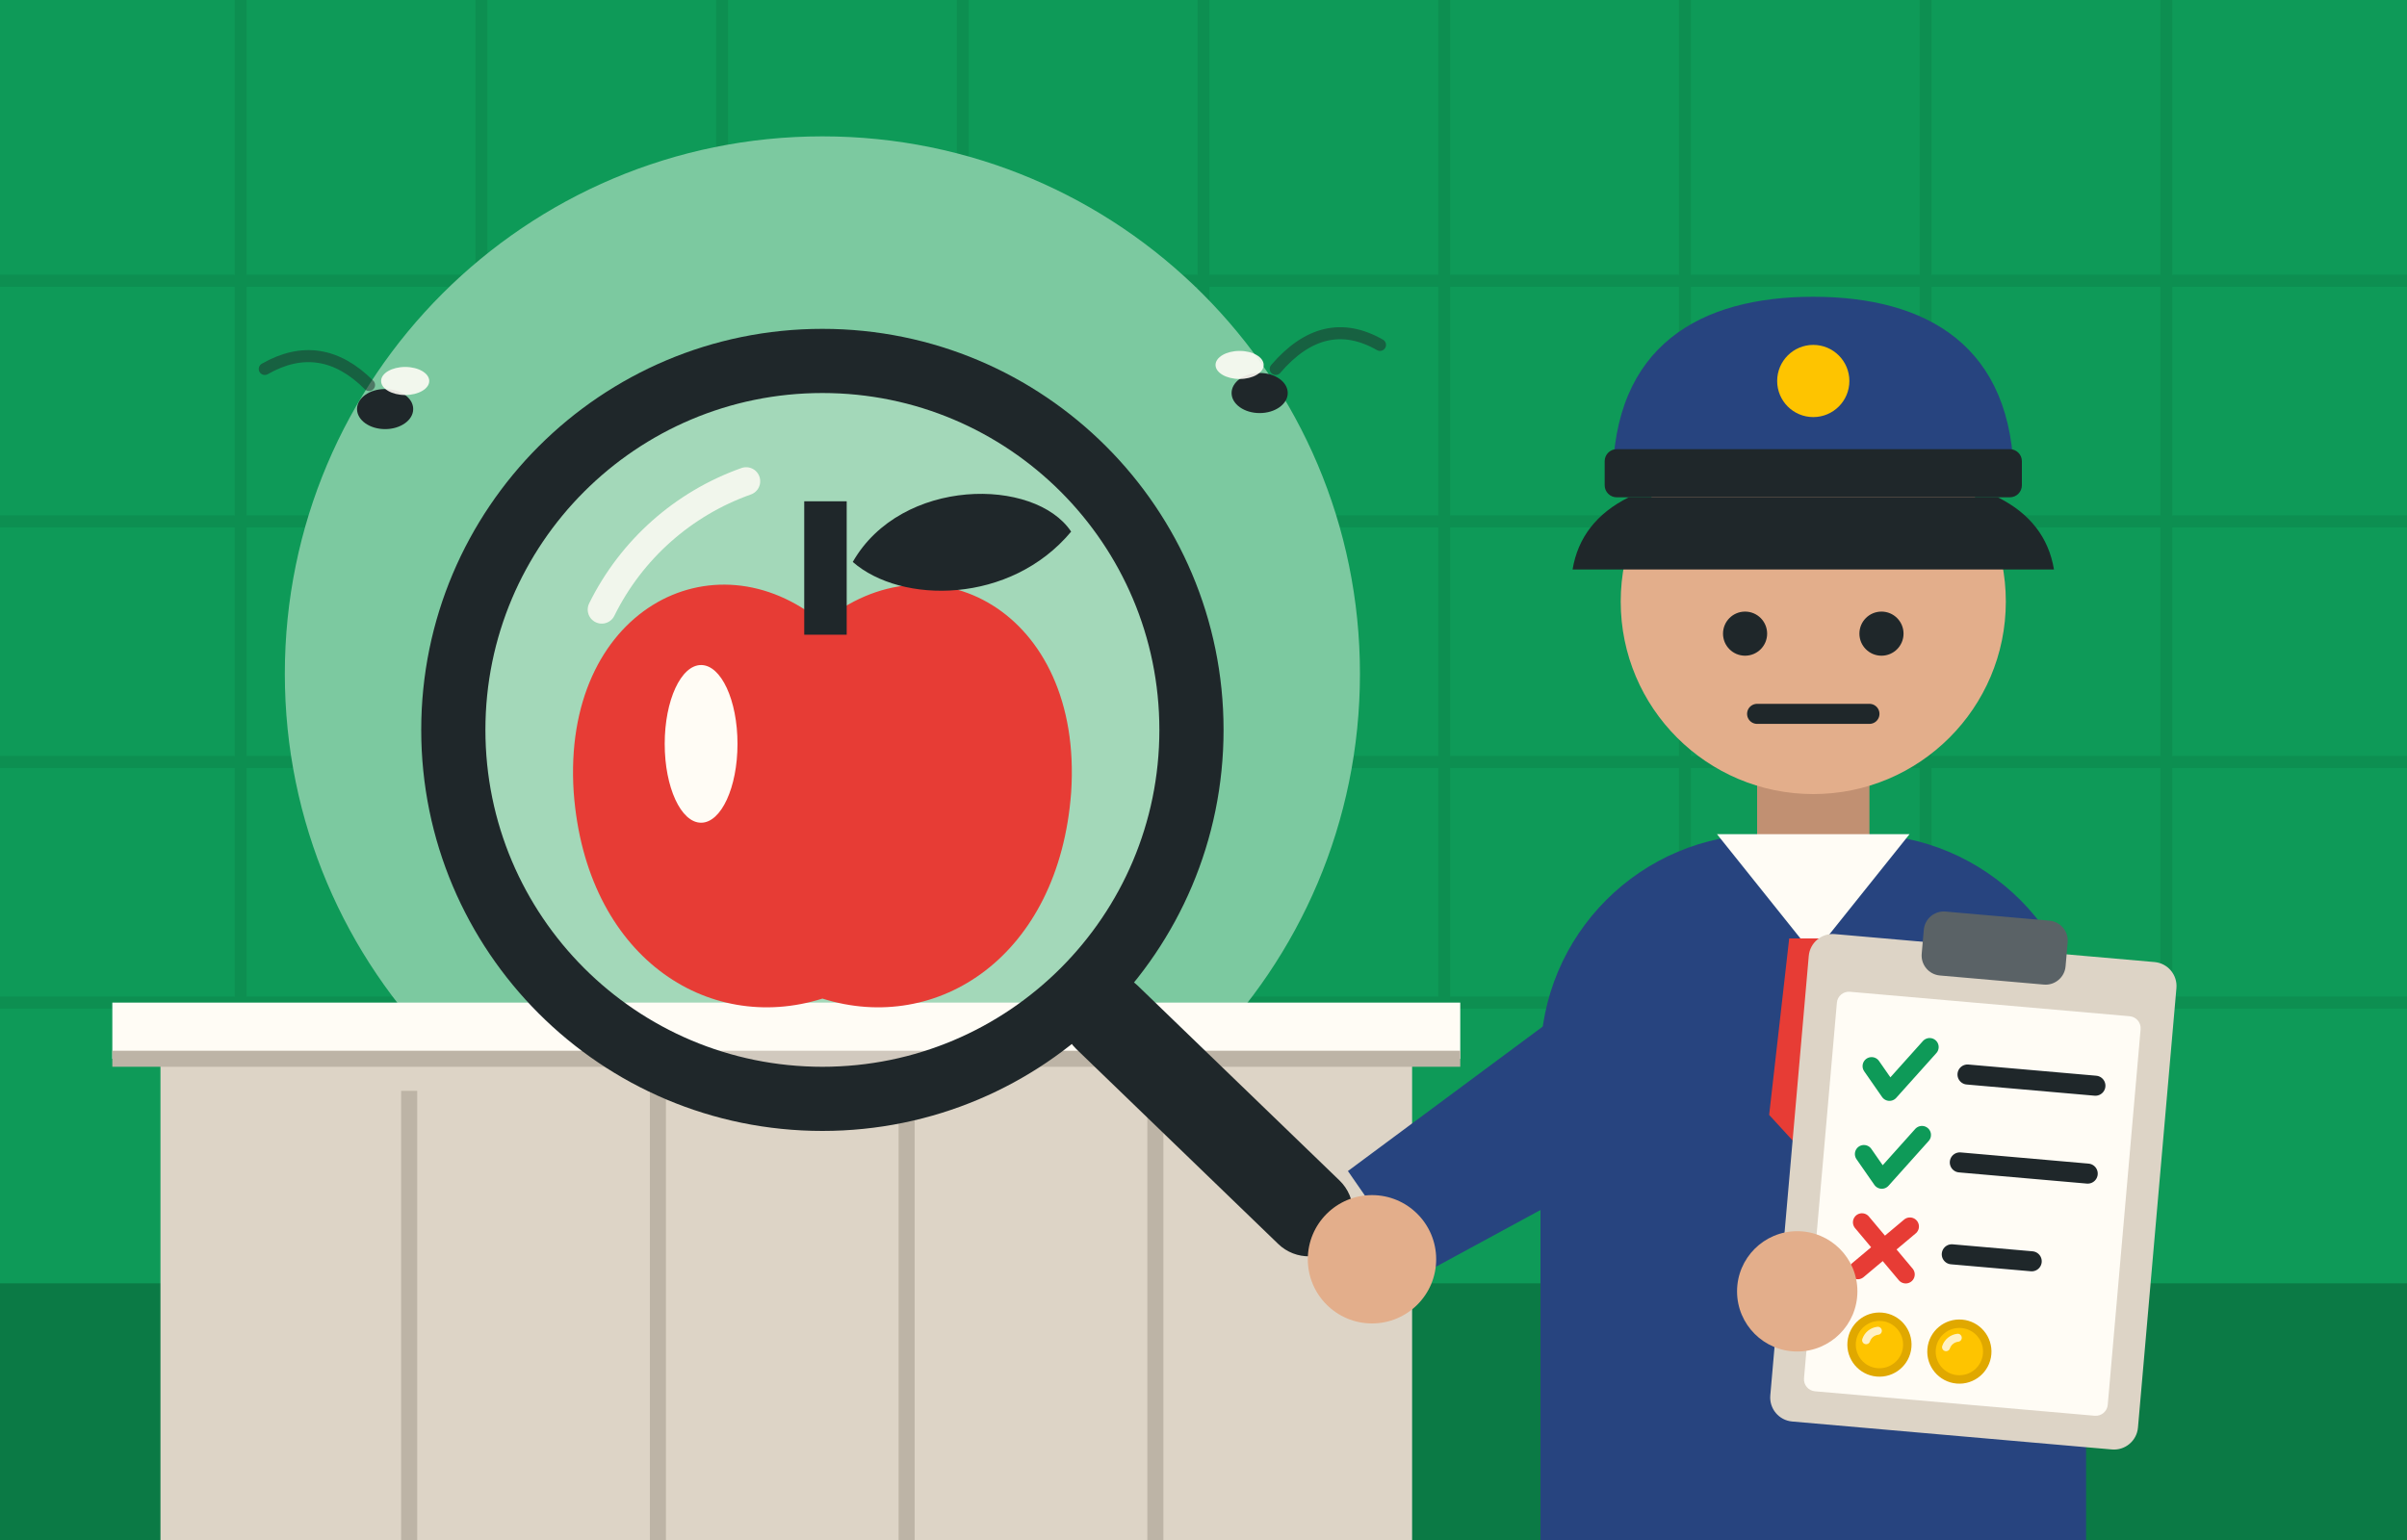
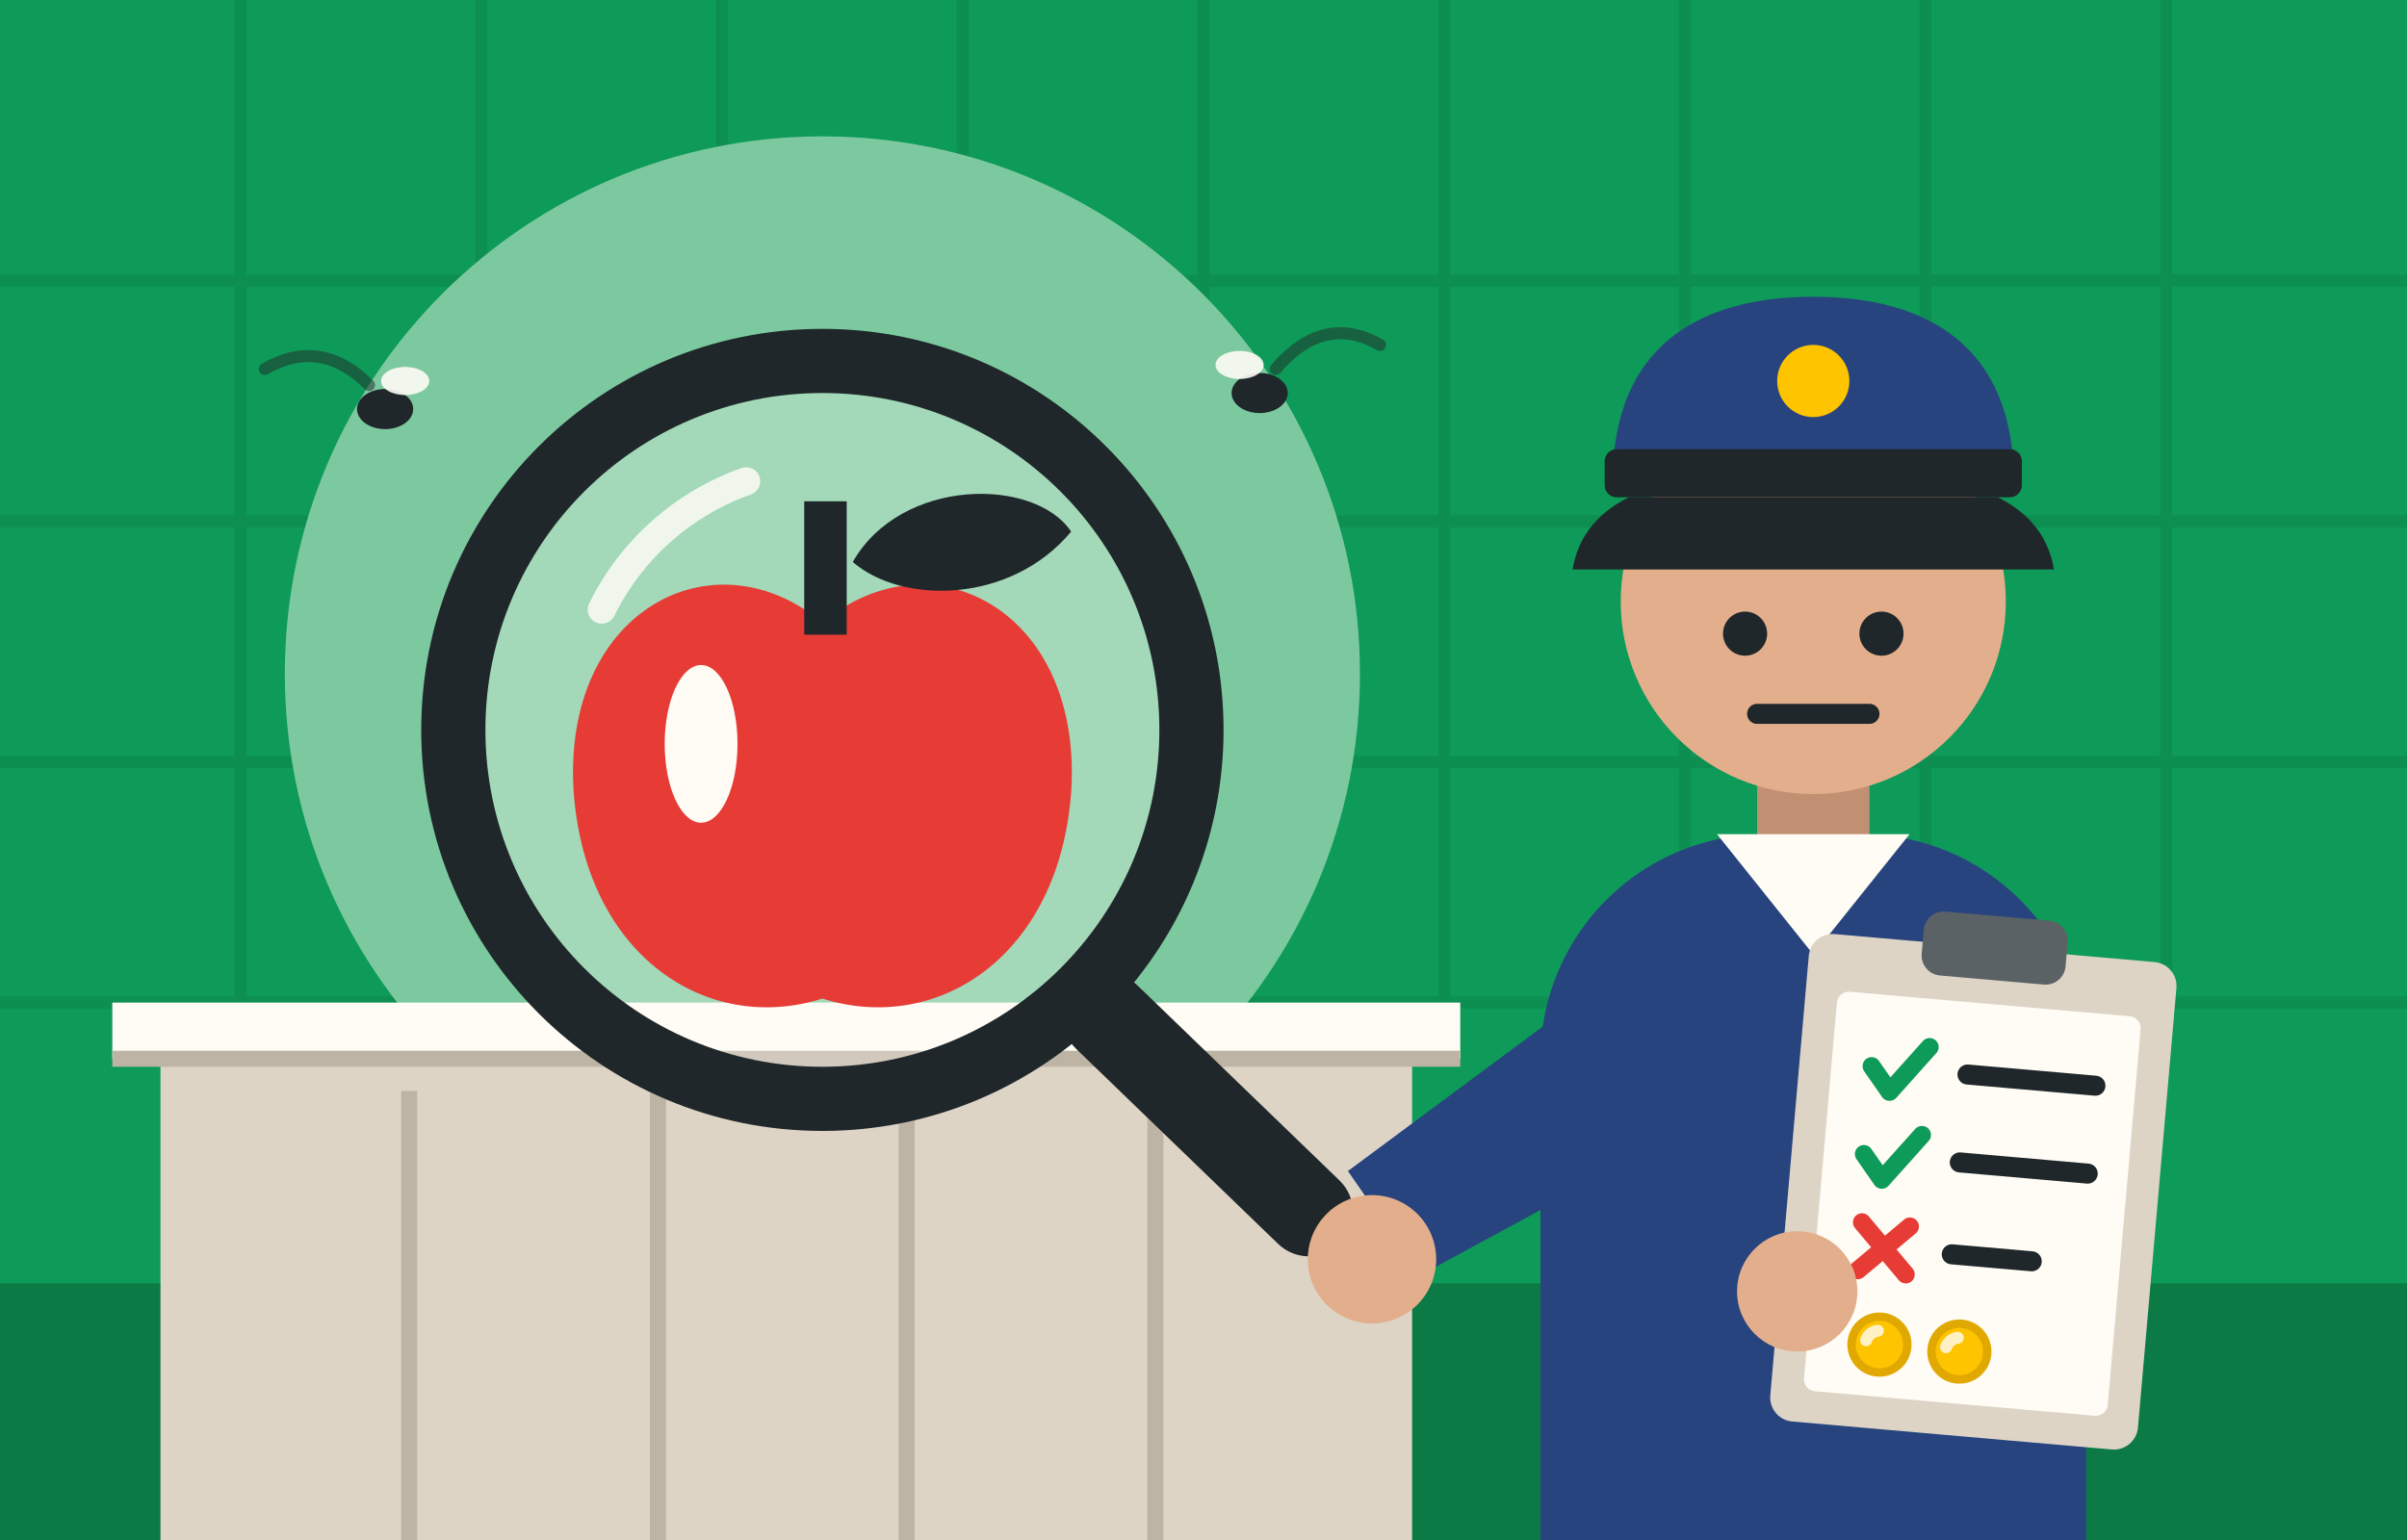
<svg xmlns="http://www.w3.org/2000/svg" viewBox="0 0 600 384">
  <rect x="0" y="0" width="600" height="384" fill="#0e9a58" />
  <path d="M60 0V250M120 0V250M180 0V250M240 0V250M300 0V250M360 0V250M420 0V250M480 0V250M540 0V250M0 70H600M0 130H600M0 190H600M0 250H600" fill="none" stroke="#0b7a45" stroke-width="3" stroke-linecap="round" stroke-linejoin="round" opacity="0.35" />
  <circle cx="205" cy="168" r="134" fill="#7cc9a0" />
  <rect x="0" y="320" width="600" height="64" fill="#0b7a45" />
  <rect x="40" y="262" width="312" height="122" fill="#ddd4c6" />
  <path d="M100 272h4v112h-4ZM162 272h4v112h-4ZM224 272h4v112h-4ZM286 272h4v112h-4Z" fill="#bdb4a6" />
  <rect x="28" y="250" width="336" height="14" fill="#fffcf5" />
  <rect x="28" y="262" width="336" height="4" fill="#bdb4a6" />
  <circle cx="205" cy="182" r="86" fill="#fffcf5" opacity="0.3" />
  <g transform="translate(129.4 112.9) scale(4.7256)">
    <path d="M50 28C32 13 7 26 9 56C11 83 31 96 50 90C69 96 89 83 91 56C93 26 68 13 50 28Z" fill="#e73c35" transform="scale(0.32)" />
    <ellipse cx="30" cy="48" rx="6" ry="13" fill="#fffcf5" transform="scale(0.32)" />
    <path d="M47 8h7v22h-7Z" fill="#1f272a" transform="scale(0.32)" />
    <path d="M55 18C63 4 85 4 91 13C81 25 63 25 55 18Z" fill="#1f272a" transform="scale(0.32)" />
  </g>
  <path d="M318 92q12-14 26-6M92 96q-12-12-26-4" fill="none" stroke="#1f272a" stroke-width="3" stroke-linecap="round" stroke-linejoin="round" opacity="0.5" />
  <ellipse cx="314" cy="98" rx="7" ry="5" fill="#1f272a" />
  <ellipse cx="309" cy="91" rx="6" ry="3.5" fill="#fffcf5" opacity="0.9" />
  <ellipse cx="96" cy="102" rx="7" ry="5" fill="#1f272a" />
  <ellipse cx="101" cy="95" rx="6" ry="3.5" fill="#fffcf5" opacity="0.9" />
  <path d="M384 384V264a56 56 0 0 1 56-56h24a56 56 0 0 1 56 56V384Z" fill="#27447f" />
  <path d="M398 246L336 292L354 318L424 280Z" fill="#27447f" />
  <rect x="438" y="186" width="28" height="30" fill="#c19072" />
  <path d="M428 208l24 30 24-30Z" fill="#fffcf5" />
-   <path d="M446 234h12l5 44-11 12-11-12Z" fill="#e73c35" />
  <circle cx="452" cy="150" r="48" fill="#e3ae8b" />
  <path d="M402 120C402 86 424 74 452 74C480 74 502 86 502 120Z" fill="#27447f" />
  <rect x="400" y="112" width="104" height="12" rx="3" fill="#1f272a" />
  <path d="M406 124h92q12 6 14 18H392q2-12 14-18Z" fill="#1f272a" />
  <circle cx="452" cy="95" r="9" fill="#fec400" />
  <circle cx="435" cy="158" r="5.5" fill="#1f272a" />
  <circle cx="469" cy="158" r="5.5" fill="#1f272a" />
  <path d="M438 178h28" fill="none" stroke="#1f272a" stroke-width="5" stroke-linecap="round" stroke-linejoin="round" />
  <g transform="rotate(44 268 246)">
    <rect x="268" y="235" width="92" height="22" rx="11" fill="#1f272a" />
  </g>
-   <circle cx="205" cy="182" r="92" fill="none" stroke="#1f272a" stroke-width="16" />
+   <path d="M105 182a100 100 0 1 0 200 0a100 100 0 1 0 -200 0ZM121 182a84 84 0 1 1 168 0a84 84 0 1 1 -168 0Z" fill="#1f272a" />
  <path d="M150 152a64 64 0 0 1 36-32" fill="none" stroke="#fffcf5" stroke-width="7" stroke-linecap="round" stroke-linejoin="round" opacity="0.85" />
  <circle cx="342" cy="314" r="16" fill="#e3ae8b" />
  <g transform="translate(-10 0) scale(1)">
    <g transform="rotate(5 500 296)">
      <rect x="456" y="236" width="92" height="122" rx="6" fill="#ddd4c6" />
      <rect x="464" y="250" width="76" height="100" rx="3" fill="#fffcf5" />
      <rect x="484" y="228" width="36" height="16" rx="5" fill="#5a6266" />
      <path d="M474 268l5 6 9-12M474 290l5 6 9-12" fill="none" stroke="#0e9a58" stroke-width="4.5" stroke-linecap="round" stroke-linejoin="round" />
      <path d="M475 307l12 12M487 307l-12 12" fill="none" stroke="#e73c35" stroke-width="4.5" stroke-linecap="round" stroke-linejoin="round" />
      <path d="M498 268h32M498 290h32M498 313h20" fill="none" stroke="#1f272a" stroke-width="5" stroke-linecap="round" stroke-linejoin="round" />
      <circle cx="482" cy="337" r="8" fill="#e0a800" />
      <circle cx="482" cy="337" r="5.9" fill="#fec400" />
-       <path d="M478.6 336.2a3.5 3.5 0 0 1 2.7 -2.6" fill="none" stroke="#fffcf5" stroke-width="2" stroke-linecap="round" stroke-linejoin="round" opacity="0.8" />
+       <path d="M478.6 336.2a3.5 3.5 0 0 1 2.7 -2.6" fill="none" stroke="#fffcf5" stroke-width="3" stroke-linecap="round" stroke-linejoin="round" opacity="0.8" />
      <circle cx="502" cy="337" r="8" fill="#e0a800" />
      <circle cx="502" cy="337" r="5.9" fill="#fec400" />
-       <path d="M498.6 336.2a3.5 3.5 0 0 1 2.7 -2.6" fill="none" stroke="#fffcf5" stroke-width="2" stroke-linecap="round" stroke-linejoin="round" opacity="0.8" />
+       <path d="M498.6 336.2a3.5 3.5 0 0 1 2.7 -2.6" fill="none" stroke="#fffcf5" stroke-width="3" stroke-linecap="round" stroke-linejoin="round" opacity="0.8" />
    </g>
    <circle cx="458" cy="322" r="15" fill="#e3ae8b" />
  </g>
</svg>
